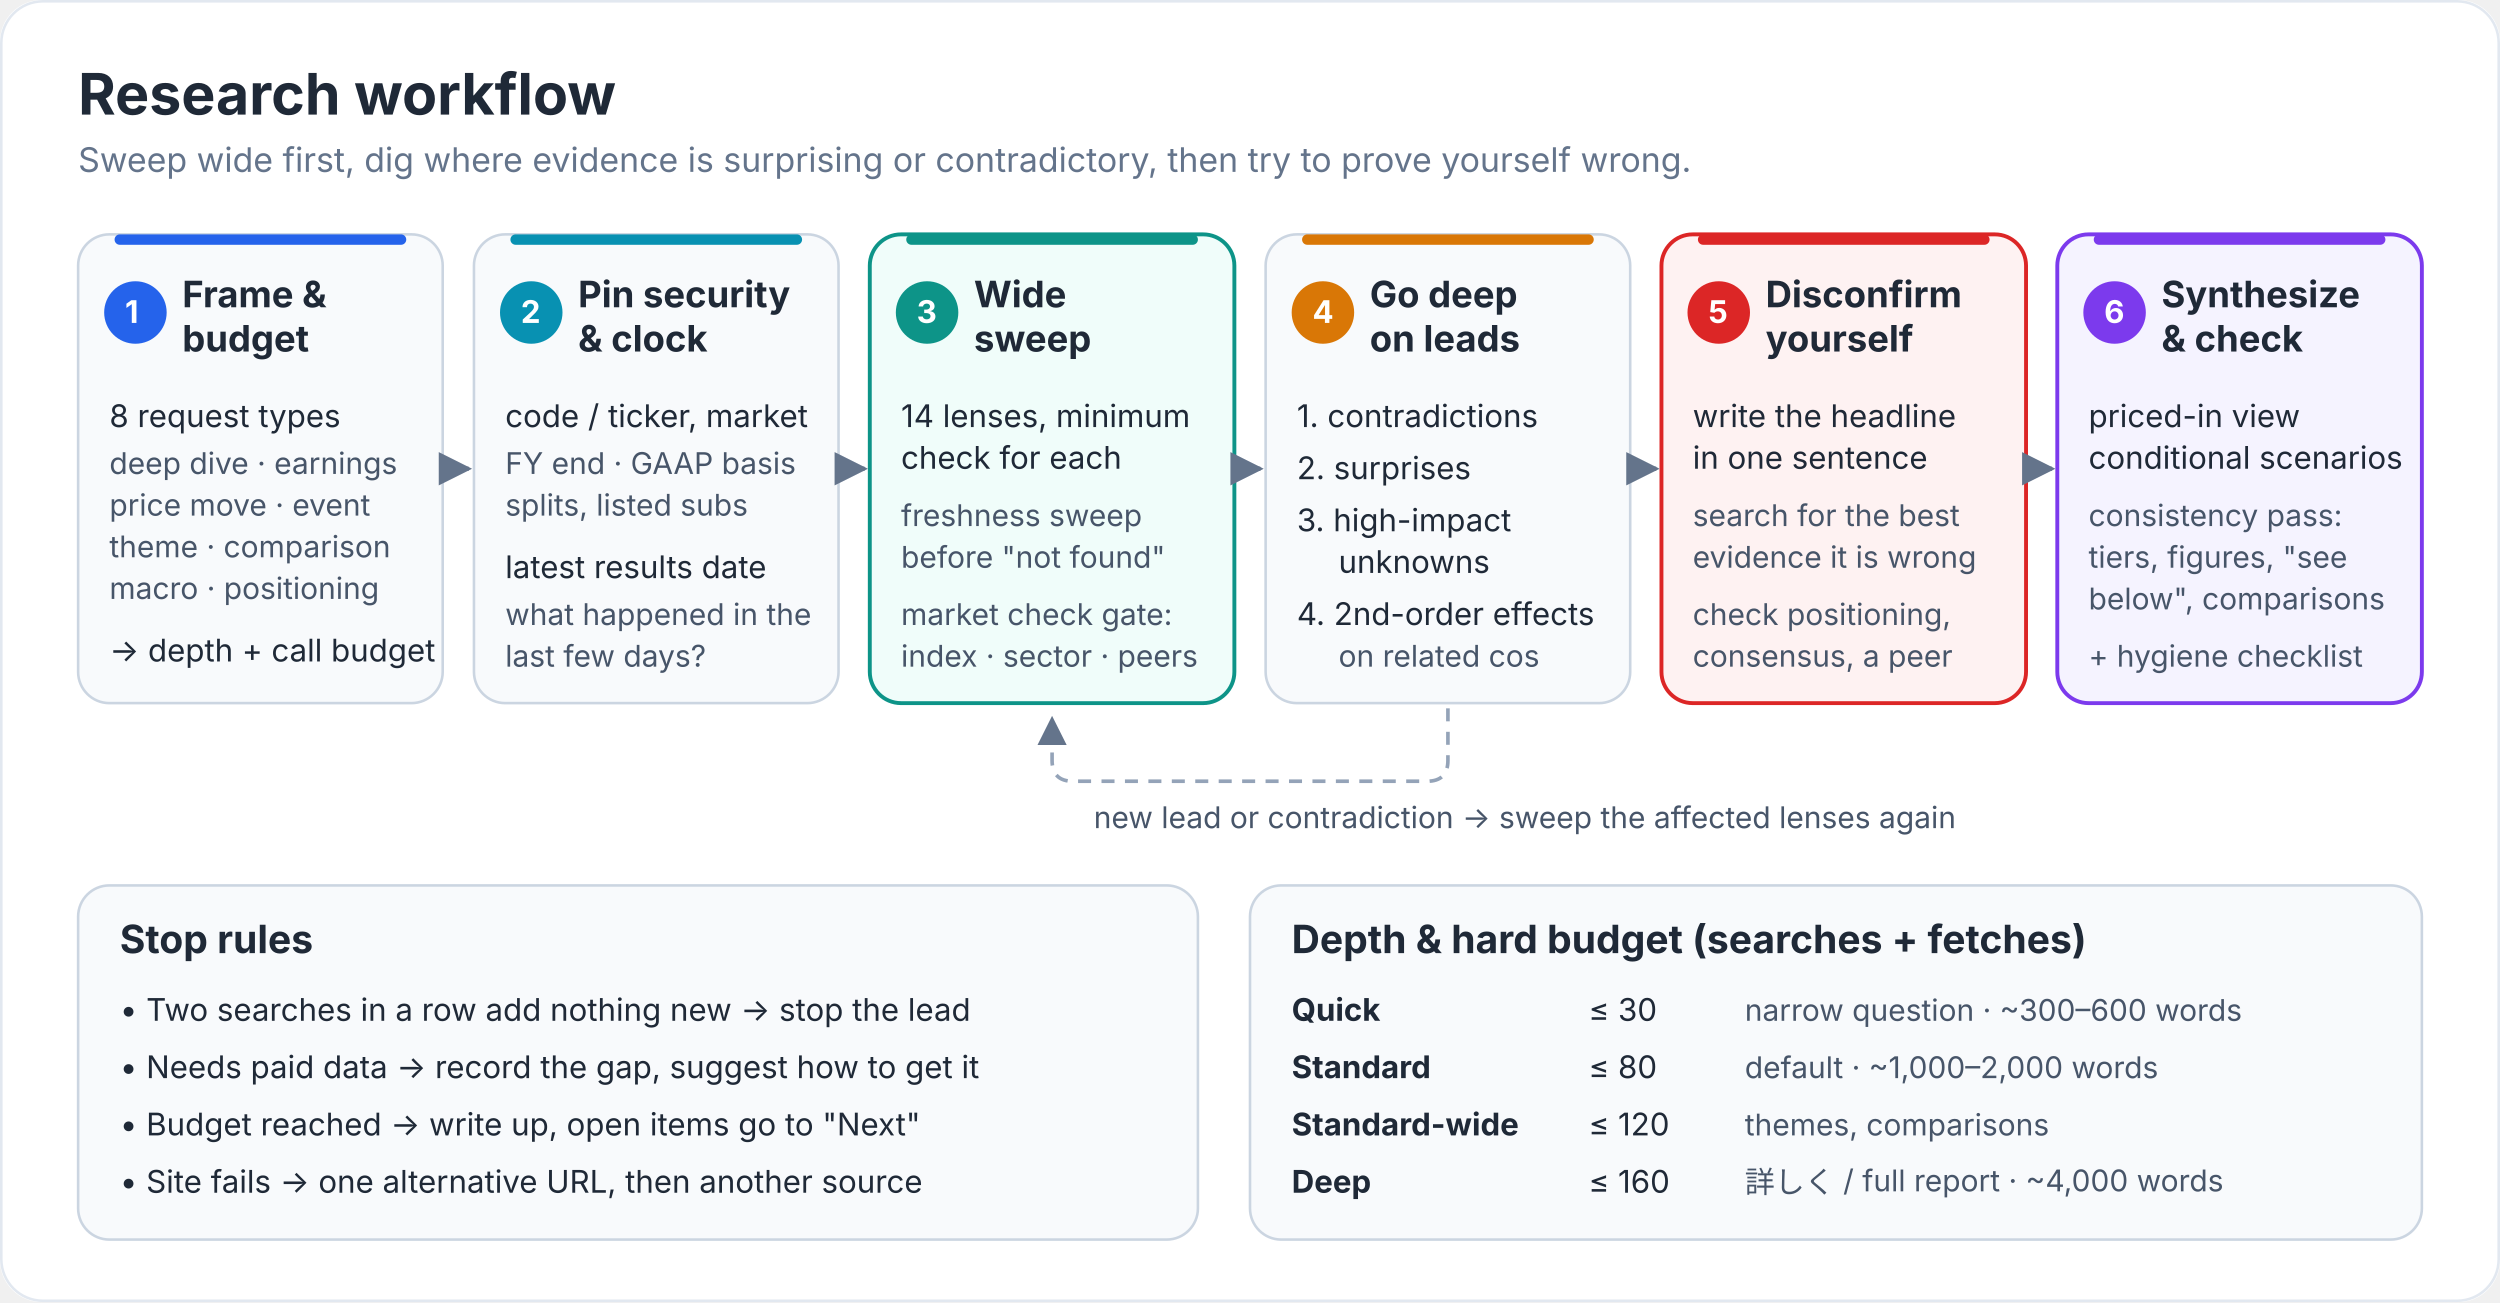
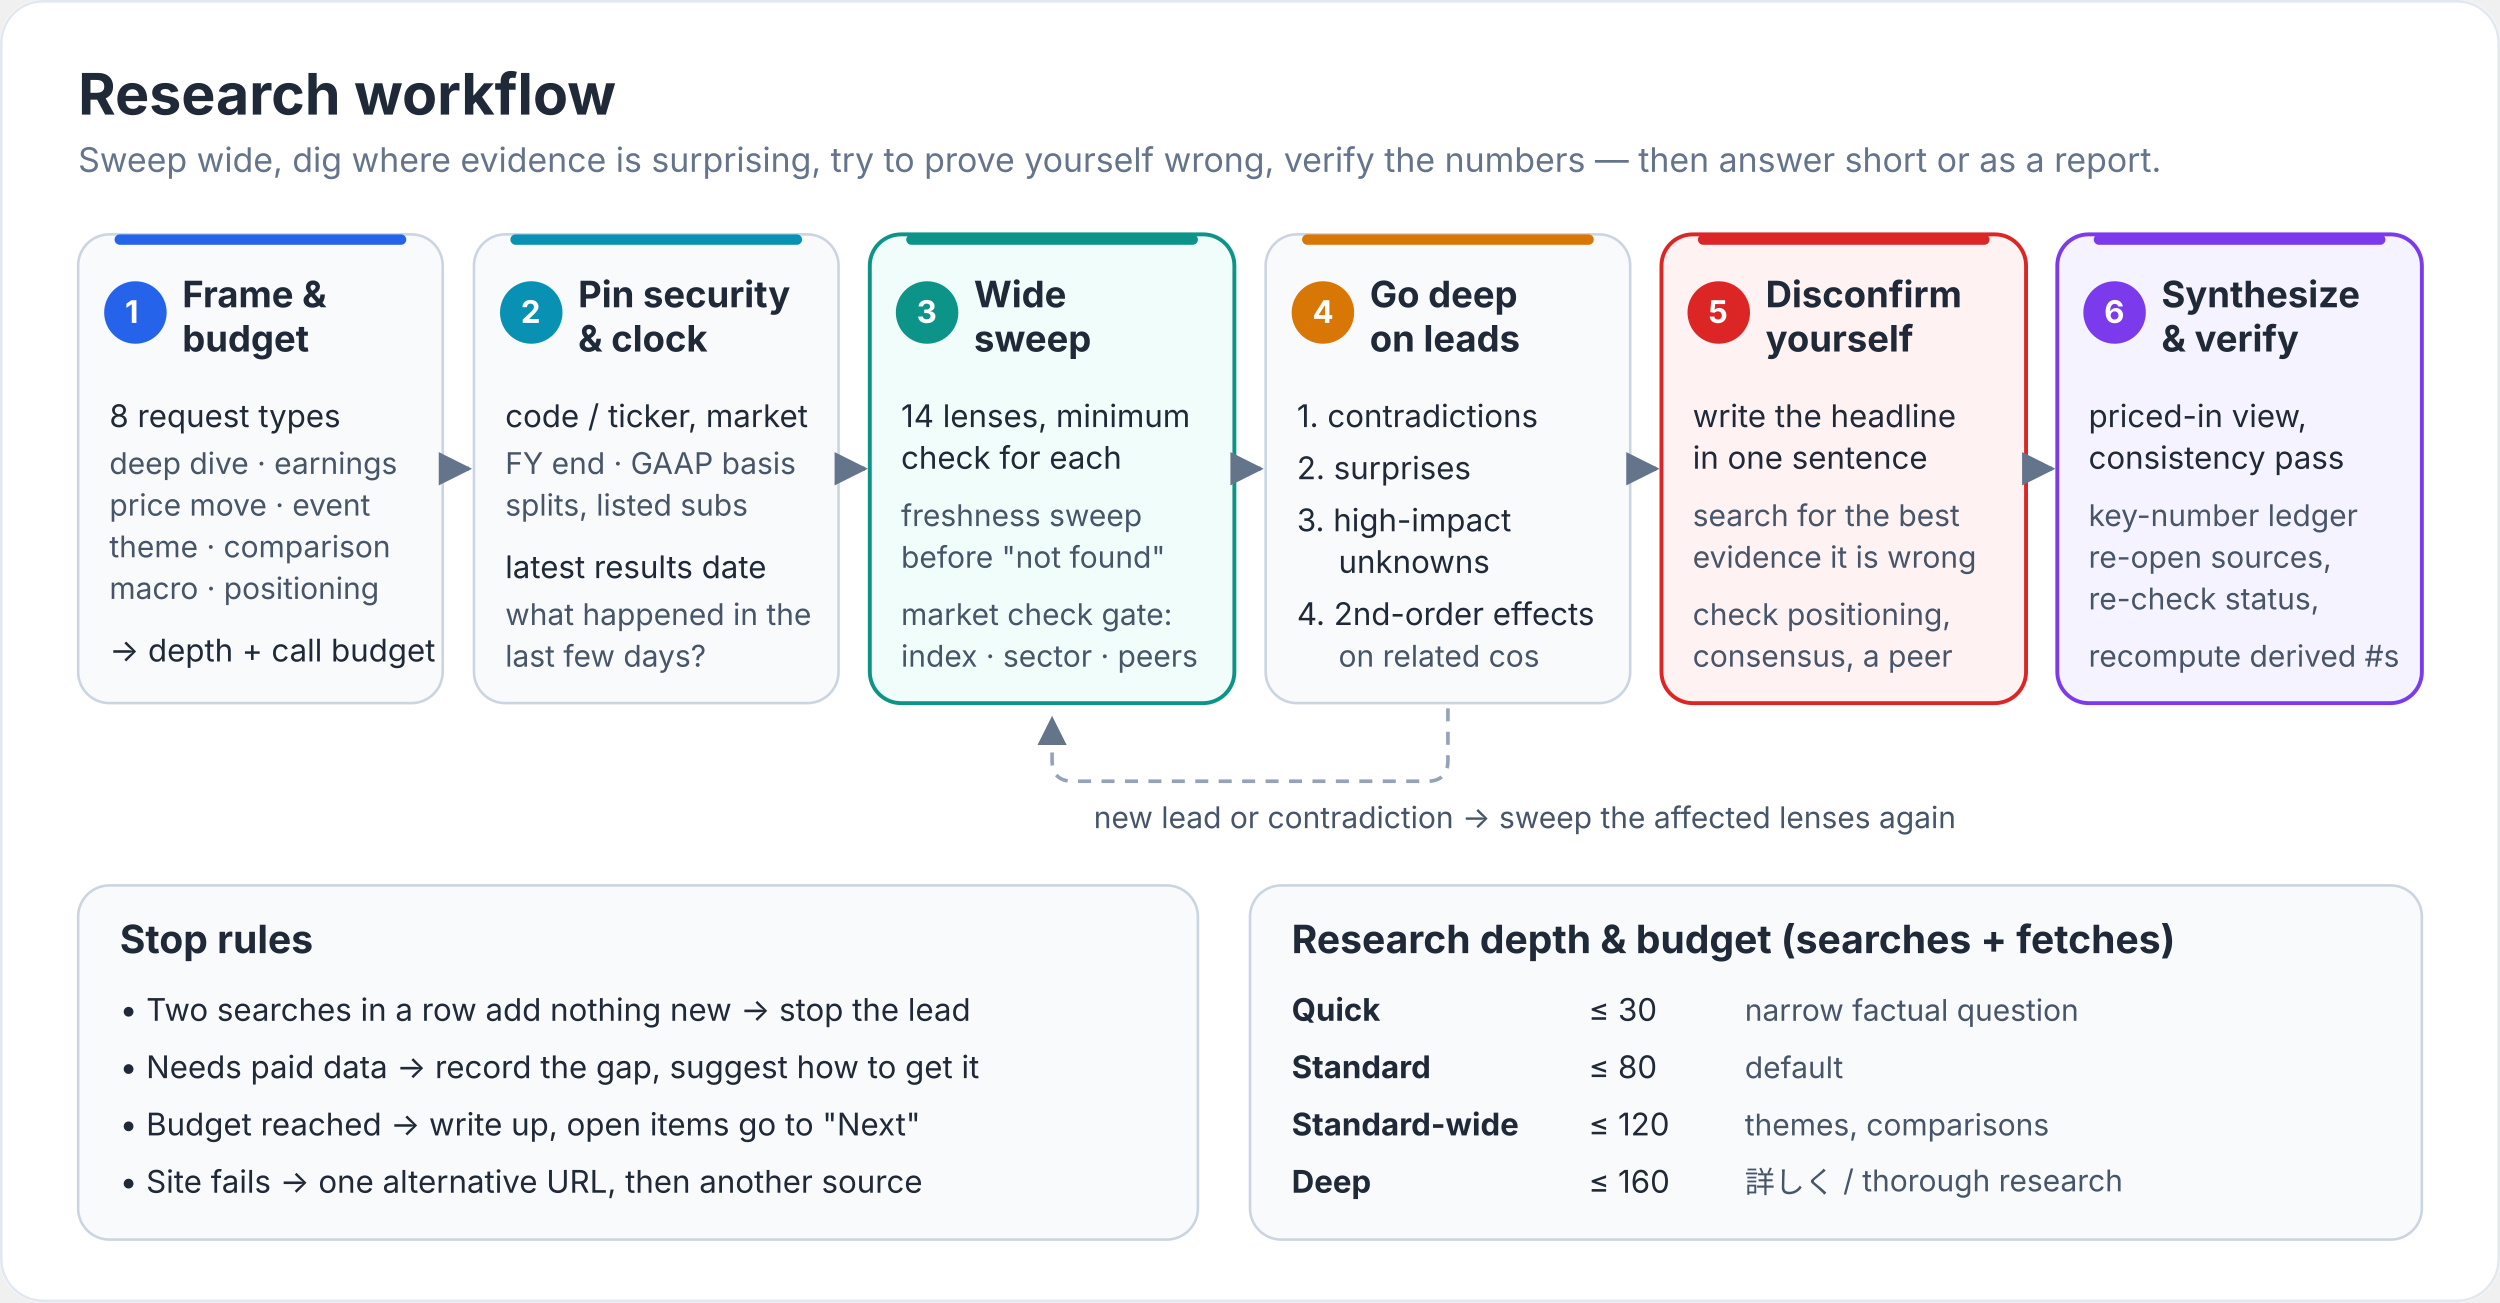
<svg xmlns="http://www.w3.org/2000/svg" viewBox="0 0 960 500" width="960" height="500" role="img" aria-labelledby="title desc">
  <defs>
    <marker id="arrow" viewBox="0 0 10 10" refX="9" refY="5" markerWidth="8" markerHeight="8" orient="auto-start-reverse">
      <path d="M0,0 L10,5 L0,10 z" fill="#64748b" />
    </marker>
    <style>
      .t { font-family: Inter, -apple-system, "Segoe UI", Helvetica, Arial, "Noto Sans JP", "Noto Sans CJK JP", "Hiragino Sans", "Yu Gothic", Meiryo, sans-serif; fill: #1f2937; }
      .h1 { font-size: 22px; font-weight: 700; }
      .sub { font-size: 13px; fill: #64748b; }
      .num { font-size: 12px; font-weight: 700; fill: #ffffff; }
      .st { font-size: 14px; font-weight: 700; }
      .b { font-size: 12px; }
      .s { font-size: 11.5px; fill: #475569; }
      .bt { font-size: 15px; font-weight: 700; }
      .line { stroke: #64748b; stroke-width: 1.6; fill: none; }
      .dash { stroke: #94a3b8; stroke-width: 1.4; fill: none; stroke-dasharray: 5 4; }
    </style>
  </defs>
  <rect x="0" y="0" width="960" height="500" rx="16" fill="#ffffff" />
  <rect x="0.5" y="0.5" width="959" height="499" rx="16" fill="none" stroke="#e2e8f0" />
  <text class="t h1" x="30" y="44">Research workflow</text>
-   <text class="t sub" x="30" y="66">Sweep wide first, dig where evidence is surprising or contradictory, then try to prove yourself wrong.</text>
+   <text class="t sub" x="30" y="66">Sweep wide, dig where evidence is surprising, try to prove yourself wrong, verify the numbers — then answer short or as a report.</text>
  <g>
    <rect x="30" y="90" width="140" height="180" rx="12" fill="#f8fafc" stroke="#cbd5e1" />
    <rect x="44" y="90" width="112" height="4" rx="2" fill="#2563eb" />
    <circle cx="52" cy="120" r="12" fill="#2563eb" />
    <text class="t num" x="48" y="124">1</text>
    <text class="t st" x="70" y="118">Frame &amp;</text>
    <text class="t st" x="70" y="135">budget</text>
    <text class="t b" x="42" y="164">8 request types</text>
    <text class="t s" x="42" y="182">deep dive · earnings</text>
    <text class="t s" x="42" y="198">price move · event</text>
    <text class="t s" x="42" y="214">theme · comparison</text>
    <text class="t s" x="42" y="230">macro · positioning</text>
    <text class="t b" x="42" y="254">→ depth + call budget</text>
  </g>
  <g>
    <rect x="182" y="90" width="140" height="180" rx="12" fill="#f8fafc" stroke="#cbd5e1" />
    <rect x="196" y="90" width="112" height="4" rx="2" fill="#0891b2" />
    <circle cx="204" cy="120" r="12" fill="#0891b2" />
    <text class="t num" x="200" y="124">2</text>
    <text class="t st" x="222" y="118">Pin security</text>
    <text class="t st" x="222" y="135">&amp; clock</text>
    <text class="t b" x="194" y="164">code / ticker, market</text>
    <text class="t s" x="194" y="182">FY end · GAAP basis</text>
    <text class="t s" x="194" y="198">splits, listed subs</text>
    <text class="t b" x="194" y="222">latest results date</text>
    <text class="t s" x="194" y="240">what happened in the</text>
    <text class="t s" x="194" y="256">last few days?</text>
  </g>
  <g>
    <rect x="334" y="90" width="140" height="180" rx="12" fill="#f0fdfa" stroke="#0d9488" stroke-width="1.5" />
    <rect x="348" y="90" width="112" height="4" rx="2" fill="#0d9488" />
    <circle cx="356" cy="120" r="12" fill="#0d9488" />
    <text class="t num" x="352" y="124">3</text>
    <text class="t st" x="374" y="118">Wide</text>
    <text class="t st" x="374" y="135">sweep</text>
    <text class="t b" x="346" y="164">14 lenses, minimum</text>
    <text class="t b" x="346" y="180">check for each</text>
    <text class="t s" x="346" y="202">freshness sweep</text>
    <text class="t s" x="346" y="218">before "not found"</text>
    <text class="t s" x="346" y="240">market check gate:</text>
    <text class="t s" x="346" y="256">index · sector · peers</text>
  </g>
  <g>
    <rect x="486" y="90" width="140" height="180" rx="12" fill="#f8fafc" stroke="#cbd5e1" />
    <rect x="500" y="90" width="112" height="4" rx="2" fill="#d97706" />
    <circle cx="508" cy="120" r="12" fill="#d97706" />
    <text class="t num" x="504" y="124">4</text>
    <text class="t st" x="526" y="118">Go deep</text>
    <text class="t st" x="526" y="135">on leads</text>
    <text class="t b" x="498" y="164">1. contradictions</text>
    <text class="t b" x="498" y="184">2. surprises</text>
    <text class="t b" x="498" y="204">3. high-impact</text>
    <text class="t b" x="514" y="220">unknowns</text>
    <text class="t b" x="498" y="240">4. 2nd-order effects</text>
    <text class="t s" x="514" y="256">on related cos</text>
  </g>
  <g>
    <rect x="638" y="90" width="140" height="180" rx="12" fill="#fef2f2" stroke="#dc2626" stroke-width="1.5" />
    <rect x="652" y="90" width="112" height="4" rx="2" fill="#dc2626" />
    <circle cx="660" cy="120" r="12" fill="#dc2626" />
    <text class="t num" x="656" y="124">5</text>
    <text class="t st" x="678" y="118">Disconfirm</text>
    <text class="t st" x="678" y="135">yourself</text>
    <text class="t b" x="650" y="164">write the headline</text>
    <text class="t b" x="650" y="180">in one sentence</text>
    <text class="t s" x="650" y="202">search for the best</text>
    <text class="t s" x="650" y="218">evidence it is wrong</text>
    <text class="t s" x="650" y="240">check positioning,</text>
    <text class="t s" x="650" y="256">consensus, a peer</text>
  </g>
  <g>
    <rect x="790" y="90" width="140" height="180" rx="12" fill="#f5f3ff" stroke="#7c3aed" stroke-width="1.5" />
    <rect x="804" y="90" width="112" height="4" rx="2" fill="#7c3aed" />
    <circle cx="812" cy="120" r="12" fill="#7c3aed" />
    <text class="t num" x="808" y="124">6</text>
    <text class="t st" x="830" y="118">Synthesize</text>
-     <text class="t st" x="830" y="135">&amp; check</text>
-     <text class="t b" x="802" y="164">priced-in view</text>
-     <text class="t b" x="802" y="180">conditional scenarios</text>
-     <text class="t s" x="802" y="202">consistency pass:</text>
-     <text class="t s" x="802" y="218">tiers, figures, "see</text>
-     <text class="t s" x="802" y="234">below", comparisons</text>
-     <text class="t s" x="802" y="256">+ hygiene checklist</text>
+     <text class="t st" x="830" y="135">&amp; verify</text>
+     <text class="t b" x="802" y="164">priced-in view,</text>
+     <text class="t b" x="802" y="180">consistency pass</text>
+     <text class="t s" x="802" y="202">key-number ledger</text>
+     <text class="t s" x="802" y="218">re-open sources,</text>
+     <text class="t s" x="802" y="234">re-check status,</text>
+     <text class="t s" x="802" y="256">recompute derived #s</text>
  </g>
  <path class="line" d="M170 180 L180 180" marker-end="url(#arrow)" />
  <path class="line" d="M322 180 L332 180" marker-end="url(#arrow)" />
  <path class="line" d="M474 180 L484 180" marker-end="url(#arrow)" />
  <path class="line" d="M626 180 L636 180" marker-end="url(#arrow)" />
  <path class="line" d="M778 180 L788 180" marker-end="url(#arrow)" />
  <path class="dash" d="M556 272 L556 292 Q556 300 548 300 L412 300 Q404 300 404 292 L404 276" marker-end="url(#arrow)" />
  <text class="t s" x="420" y="318">new lead or contradiction → sweep the affected lenses again</text>
  <rect x="30" y="340" width="430" height="136" rx="12" fill="#f8fafc" stroke="#cbd5e1" />
  <text class="t bt" x="46" y="366">Stop rules</text>
  <text class="t b" x="46" y="392">• Two searches in a row add nothing new → stop the lead</text>
  <text class="t b" x="46" y="414">• Needs paid data → record the gap, suggest how to get it</text>
  <text class="t b" x="46" y="436">• Budget reached → write up, open items go to "Next"</text>
  <text class="t b" x="46" y="458">• Site fails → one alternative URL, then another source</text>
  <rect x="480" y="340" width="450" height="136" rx="12" fill="#f8fafc" stroke="#cbd5e1" />
-   <text class="t bt" x="496" y="366">Depth &amp; hard budget (searches + fetches)</text>
+   <text class="t bt" x="496" y="366">Research depth &amp; budget (searches + fetches)</text>
  <g>
    <text class="t b" x="496" y="392" font-weight="700">Quick</text>
    <text class="t b" x="610" y="392">≤ 30</text>
-     <text class="t s" x="670" y="392">narrow question · ~300–600 words</text>
+     <text class="t s" x="670" y="392">narrow factual question</text>
    <text class="t b" x="496" y="414" font-weight="700">Standard</text>
    <text class="t b" x="610" y="414">≤ 80</text>
-     <text class="t s" x="670" y="414">default · ~1,000–2,000 words</text>
+     <text class="t s" x="670" y="414">default</text>
    <text class="t b" x="496" y="436" font-weight="700">Standard-wide</text>
    <text class="t b" x="610" y="436">≤ 120</text>
    <text class="t s" x="670" y="436">themes, comparisons</text>
    <text class="t b" x="496" y="458" font-weight="700">Deep</text>
    <text class="t b" x="610" y="458">≤ 160</text>
-     <text class="t s" x="670" y="458">詳しく / full report · ~4,000 words</text>
+     <text class="t s" x="670" y="458">詳しく / thorough research</text>
  </g>
</svg>
